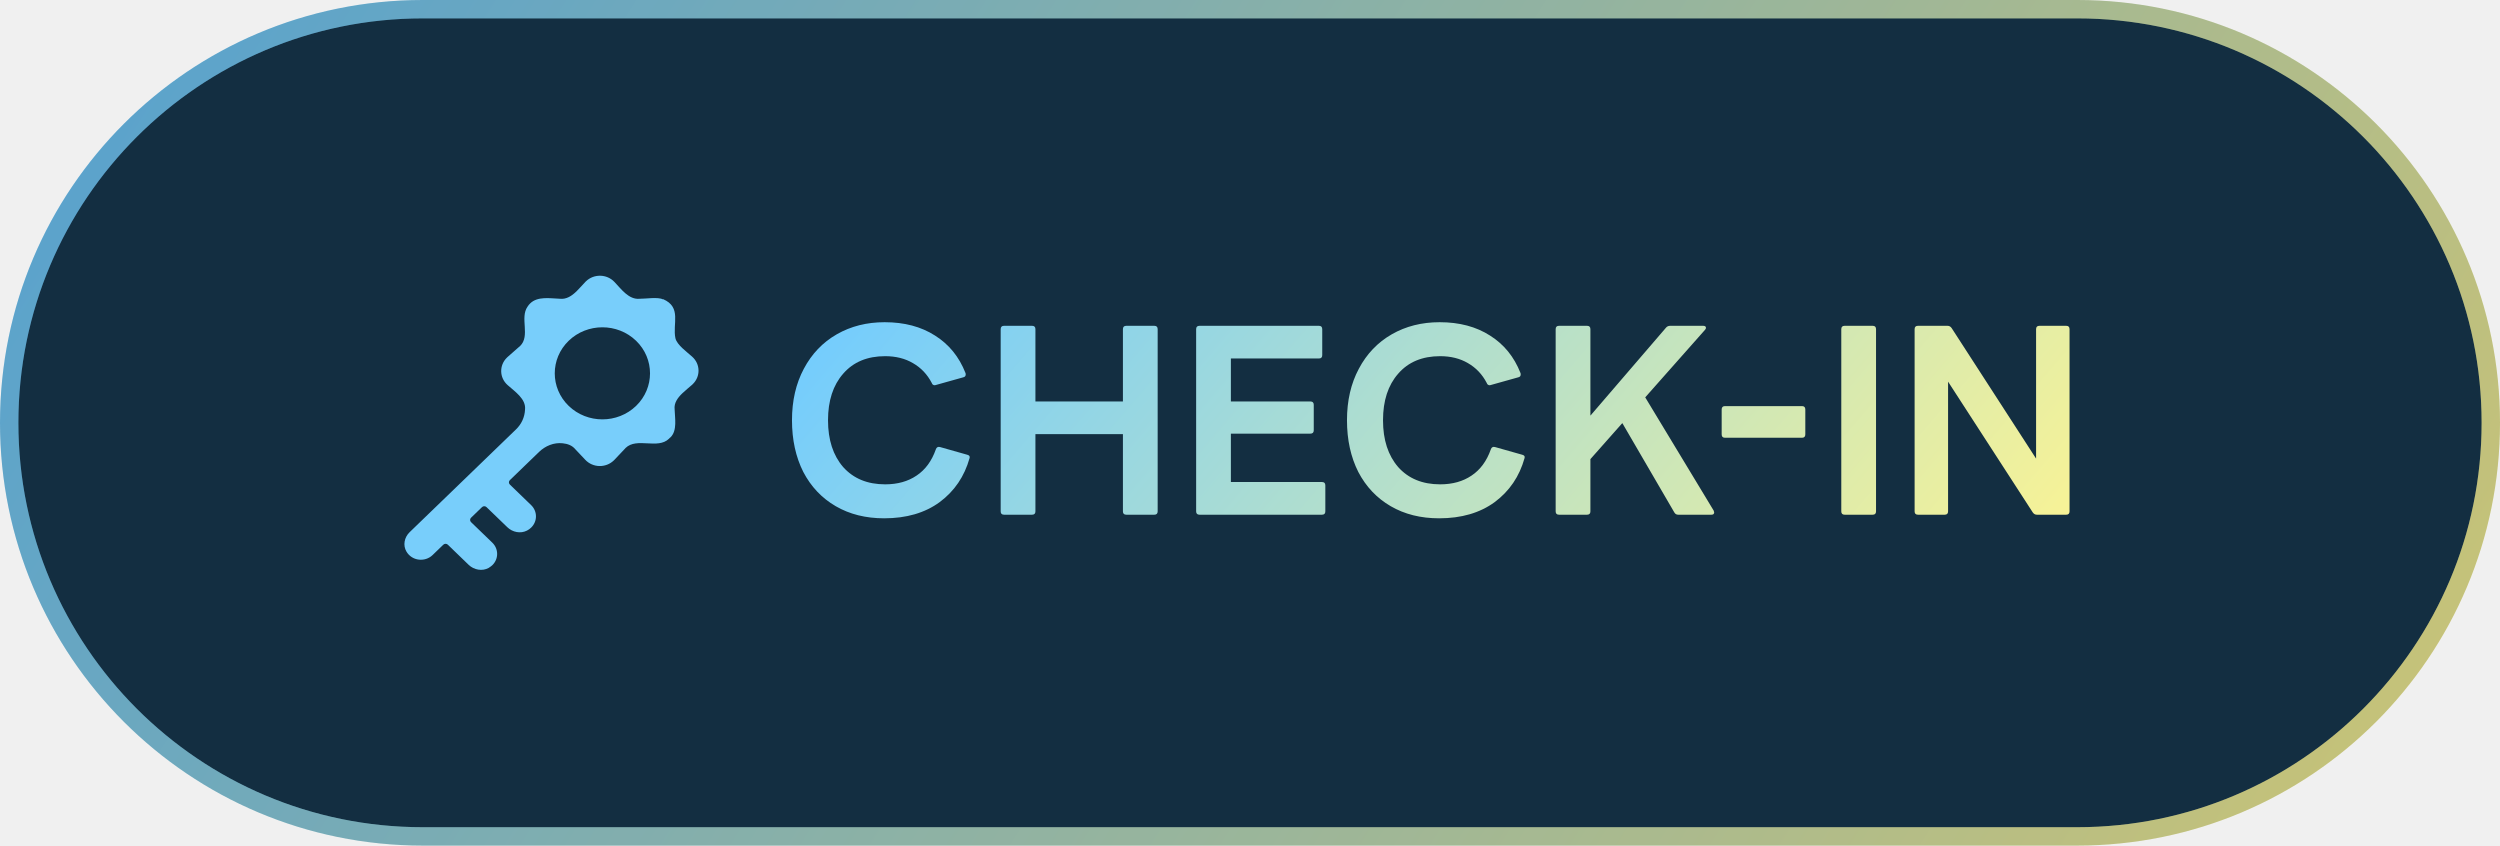
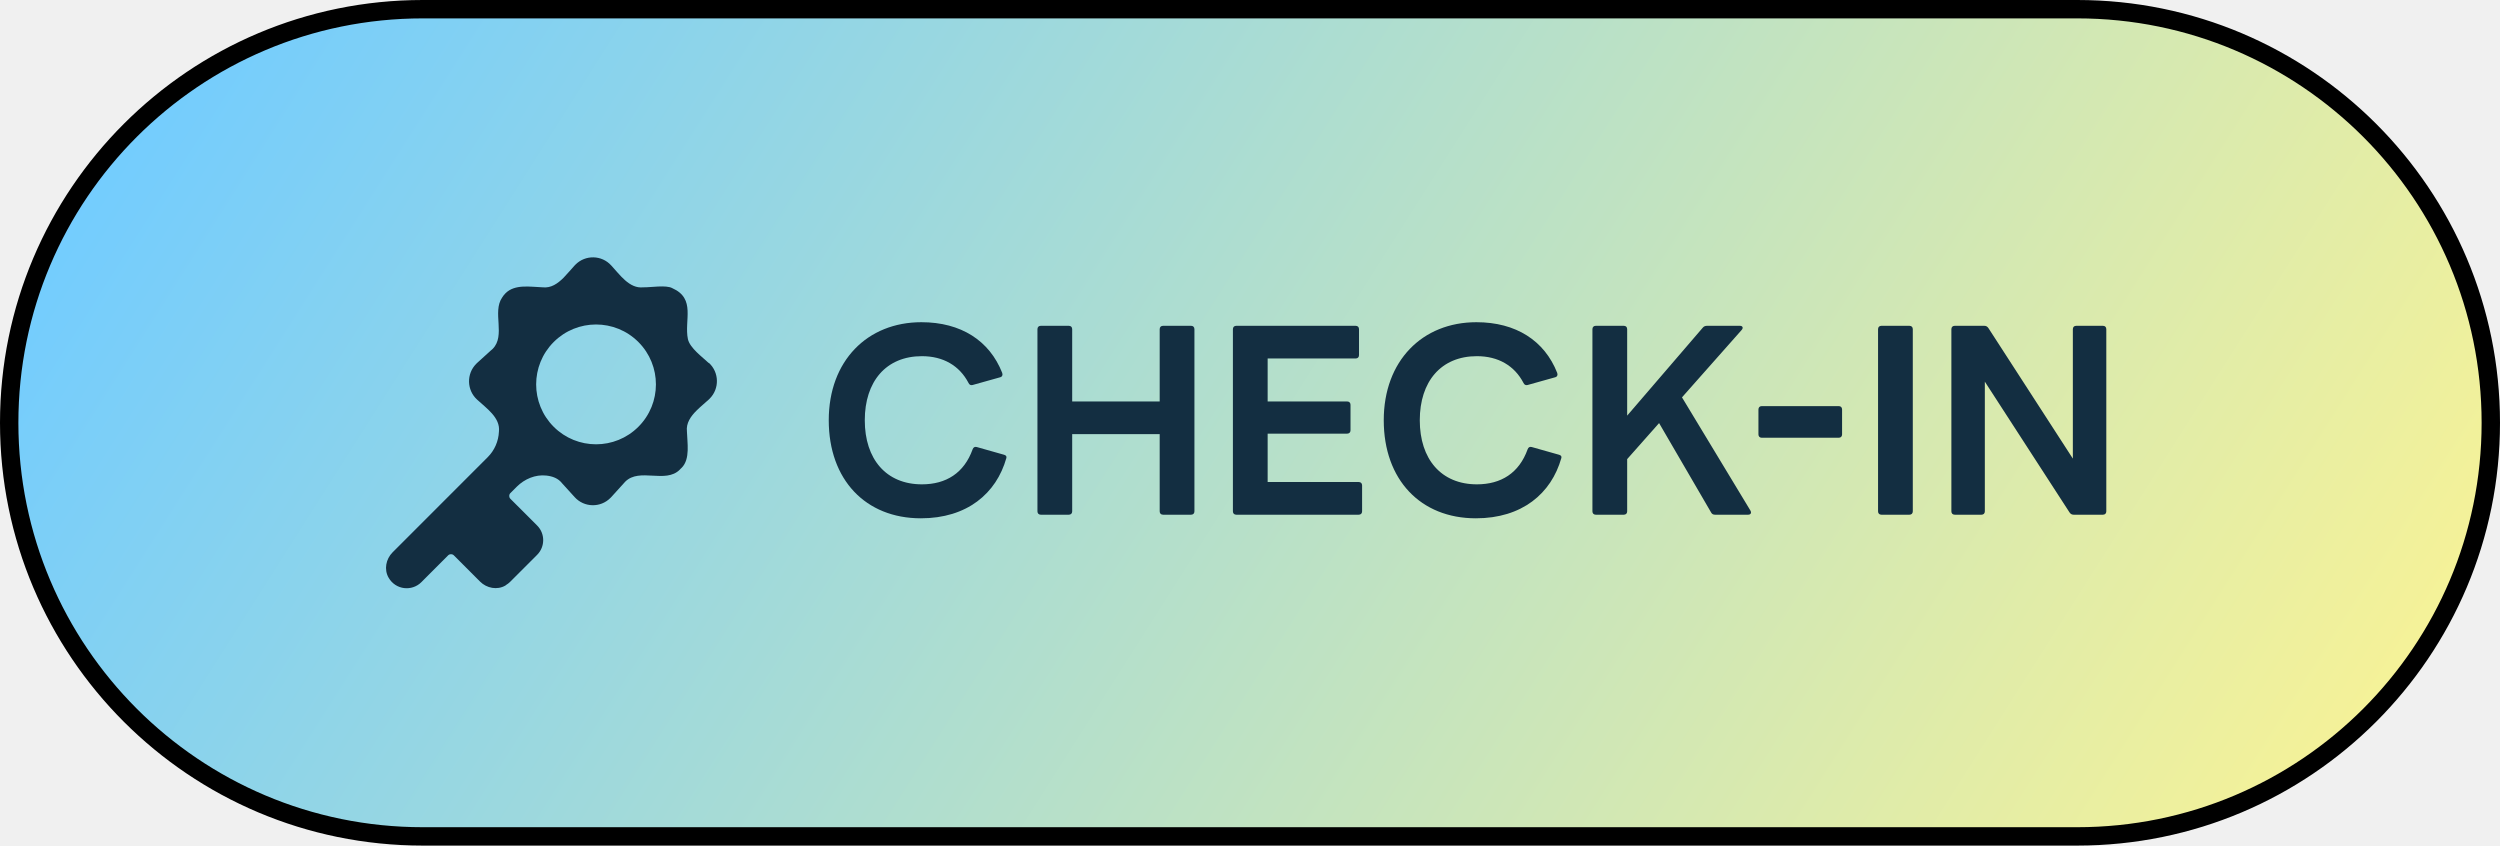
<svg xmlns="http://www.w3.org/2000/svg" width="136" height="46" viewBox="0 0 136 46" fill="none">
-   <rect x="0.5" y="0.5" width="135" height="45" rx="22.5" fill="#132E41" />
-   <rect x="0.5" y="0.5" width="135" height="45" rx="22.5" stroke="url(#paint0_linear_1820_56164)" />
-   <rect x="0.5" y="0.5" width="135" height="45" rx="22.5" stroke="black" stroke-opacity="0.2" />
-   <g clip-path="url(#clip0_1820_56164)">
-     <path d="M36.065 16.287C35.797 16.142 35.107 16.259 34.81 16.252C34.203 16.321 33.785 15.707 33.424 15.337C33.01 14.899 32.306 14.888 31.877 15.303C31.866 15.313 31.852 15.327 31.841 15.337C31.695 15.489 31.537 15.679 31.362 15.848C31.109 16.093 30.816 16.294 30.455 16.252C29.919 16.232 29.251 16.107 28.843 16.504C28.79 16.556 28.743 16.611 28.7 16.68C28.264 17.292 28.865 18.272 28.289 18.828C28.268 18.849 28.243 18.873 28.214 18.89L27.614 19.419C27.6 19.429 27.589 19.443 27.578 19.453C27.15 19.867 27.16 20.548 27.614 20.948C28 21.297 28.629 21.701 28.561 22.288C28.543 22.692 28.368 23.072 28.075 23.355L23.995 27.298L22.594 28.651L22.283 28.952C21.994 29.231 21.908 29.666 22.112 30.008C22.419 30.526 23.123 30.588 23.53 30.198L23.687 30.046L24.116 29.632C24.184 29.566 24.295 29.566 24.363 29.632L25.495 30.727C25.785 31.006 26.238 31.089 26.589 30.892C26.599 30.885 26.61 30.875 26.621 30.868C26.681 30.83 26.735 30.792 26.782 30.747C27.132 30.409 27.132 29.86 26.782 29.521L25.624 28.403C25.556 28.337 25.556 28.23 25.624 28.165L26.221 27.588C26.288 27.522 26.399 27.522 26.467 27.588L27.6 28.682C27.882 28.955 28.318 29.045 28.672 28.862C28.758 28.817 28.829 28.765 28.893 28.703C29.244 28.365 29.244 27.816 28.893 27.477L27.736 26.359C27.668 26.293 27.668 26.186 27.736 26.12L29.326 24.584C29.665 24.256 30.133 24.062 30.608 24.114C30.876 24.142 31.123 24.228 31.294 24.436L31.841 25.015C32.256 25.454 32.959 25.464 33.388 25.05C33.399 25.04 33.413 25.026 33.424 25.015L33.971 24.436C33.992 24.411 34.01 24.391 34.031 24.37C34.65 23.773 35.779 24.463 36.393 23.866C36.404 23.855 36.415 23.845 36.425 23.831C36.443 23.817 36.458 23.804 36.475 23.79C36.854 23.424 36.711 22.73 36.7 22.27C36.658 21.922 36.865 21.639 37.122 21.393C37.297 21.224 37.494 21.072 37.651 20.931C37.665 20.921 37.676 20.907 37.687 20.896C38.115 20.482 38.105 19.802 37.651 19.401C37.376 19.149 36.829 18.769 36.743 18.4C36.575 17.616 37.101 16.712 36.065 16.27V16.287ZM34.603 22.081C33.592 23.058 31.948 23.058 30.937 22.081C29.926 21.104 29.926 19.515 30.937 18.538C31.948 17.561 33.592 17.561 34.603 18.538C35.614 19.515 35.614 21.104 34.603 22.081Z" fill="#78CEFB" />
-   </g>
-   <path d="M48.096 28.196C47.098 28.196 46.221 27.977 45.465 27.538C44.709 27.099 44.12 26.479 43.7 25.676C43.29 24.864 43.084 23.926 43.084 22.862C43.084 21.798 43.299 20.865 43.728 20.062C44.158 19.25 44.755 18.625 45.52 18.186C46.286 17.747 47.154 17.528 48.124 17.528C49.198 17.528 50.112 17.771 50.868 18.256C51.624 18.732 52.175 19.409 52.52 20.286C52.53 20.305 52.535 20.333 52.535 20.37C52.535 20.454 52.492 20.505 52.408 20.524L50.91 20.944L50.855 20.958C50.77 20.958 50.715 20.916 50.687 20.832C50.444 20.365 50.103 20.006 49.664 19.754C49.235 19.502 48.731 19.376 48.153 19.376C47.182 19.376 46.421 19.693 45.87 20.328C45.32 20.953 45.044 21.798 45.044 22.862C45.044 23.926 45.32 24.775 45.87 25.41C46.431 26.035 47.191 26.348 48.153 26.348C48.825 26.348 49.394 26.189 49.861 25.872C50.337 25.555 50.687 25.079 50.91 24.444C50.948 24.332 51.023 24.29 51.135 24.318L52.618 24.738C52.73 24.766 52.773 24.827 52.745 24.92C52.465 25.919 51.923 26.717 51.12 27.314C50.318 27.902 49.31 28.196 48.096 28.196ZM54.619 28C54.498 28 54.437 27.939 54.437 27.818V17.906C54.437 17.785 54.498 17.724 54.619 17.724H56.145C56.266 17.724 56.327 17.785 56.327 17.906V21.84H61.087V17.906C61.087 17.785 61.148 17.724 61.269 17.724H62.795C62.916 17.724 62.977 17.785 62.977 17.906V27.818C62.977 27.939 62.916 28 62.795 28H61.269C61.148 28 61.087 27.939 61.087 27.818V23.618H56.327V27.818C56.327 27.939 56.266 28 56.145 28H54.619ZM65.252 28C65.131 28 65.07 27.939 65.07 27.818V17.906C65.07 17.785 65.131 17.724 65.252 17.724H71.748C71.87 17.724 71.93 17.785 71.93 17.906V19.32C71.93 19.441 71.87 19.502 71.748 19.502H66.96V21.84H71.286C71.408 21.84 71.468 21.901 71.468 22.022V23.408C71.468 23.529 71.408 23.59 71.286 23.59H66.96V26.222H71.916C72.038 26.222 72.098 26.283 72.098 26.404V27.818C72.098 27.939 72.038 28 71.916 28H65.252ZM78.288 28.196C77.289 28.196 76.412 27.977 75.656 27.538C74.9 27.099 74.312 26.479 73.892 25.676C73.481 24.864 73.276 23.926 73.276 22.862C73.276 21.798 73.49 20.865 73.92 20.062C74.349 19.25 74.947 18.625 75.712 18.186C76.477 17.747 77.345 17.528 78.316 17.528C79.389 17.528 80.304 17.771 81.06 18.256C81.816 18.732 82.367 19.409 82.712 20.286C82.721 20.305 82.726 20.333 82.726 20.37C82.726 20.454 82.684 20.505 82.6 20.524L81.102 20.944L81.046 20.958C80.962 20.958 80.906 20.916 80.878 20.832C80.635 20.365 80.294 20.006 79.856 19.754C79.427 19.502 78.922 19.376 78.344 19.376C77.373 19.376 76.612 19.693 76.062 20.328C75.511 20.953 75.236 21.798 75.236 22.862C75.236 23.926 75.511 24.775 76.062 25.41C76.622 26.035 77.382 26.348 78.344 26.348C79.016 26.348 79.585 26.189 80.052 25.872C80.528 25.555 80.878 25.079 81.102 24.444C81.139 24.332 81.214 24.29 81.326 24.318L82.81 24.738C82.922 24.766 82.964 24.827 82.936 24.92C82.656 25.919 82.115 26.717 81.312 27.314C80.509 27.902 79.501 28.196 78.288 28.196ZM84.81 28C84.689 28 84.628 27.939 84.628 27.818V17.906C84.628 17.785 84.689 17.724 84.81 17.724H86.336C86.457 17.724 86.518 17.785 86.518 17.906V22.61L90.634 17.822C90.69 17.757 90.765 17.724 90.858 17.724H92.65C92.753 17.724 92.804 17.761 92.804 17.836C92.804 17.873 92.785 17.911 92.748 17.948L89.5 21.616L93.224 27.776C93.243 27.832 93.252 27.865 93.252 27.874C93.252 27.911 93.238 27.944 93.21 27.972C93.182 27.991 93.145 28 93.098 28H91.292C91.199 28 91.129 27.958 91.082 27.874L88.254 23.016L86.518 24.976V27.818C86.518 27.939 86.457 28 86.336 28H84.81ZM93.841 23.814C93.719 23.814 93.659 23.753 93.659 23.632V22.274C93.659 22.153 93.719 22.092 93.841 22.092H98.027C98.148 22.092 98.209 22.153 98.209 22.274V23.632C98.209 23.753 98.148 23.814 98.027 23.814H93.841ZM100.348 28C100.227 28 100.166 27.939 100.166 27.818V17.906C100.166 17.785 100.227 17.724 100.348 17.724H101.874C101.996 17.724 102.056 17.785 102.056 17.906V27.818C102.056 27.939 101.996 28 101.874 28H100.348ZM104.337 28C104.216 28 104.155 27.939 104.155 27.818V17.906C104.155 17.785 104.216 17.724 104.337 17.724H105.947C106.041 17.724 106.115 17.766 106.171 17.85L110.763 24.948V17.906C110.763 17.785 110.824 17.724 110.945 17.724H112.401C112.523 17.724 112.583 17.785 112.583 17.906V27.818C112.583 27.939 112.523 28 112.401 28H110.805C110.712 28 110.637 27.958 110.581 27.874L105.975 20.762V27.818C105.975 27.939 105.915 28 105.793 28H104.337Z" fill="url(#paint1_linear_1820_56164)" />
+   <rect x="0.5" y="0.5" width="135" height="45" rx="22.5" fill="url(#paint0_linear_2535_45066)" />
+   <rect x="0.5" y="0.5" width="135" height="45" rx="22.5" stroke="black" />
+   <path d="M38.559 19.752C38.213 19.425 37.528 18.932 37.422 18.447C37.21 17.424 37.87 16.25 36.571 15.675C36.237 15.488 35.365 15.643 34.994 15.63C34.232 15.72 33.702 14.917 33.25 14.44C32.732 13.869 31.844 13.853 31.306 14.395C31.29 14.412 31.278 14.424 31.262 14.44C31.078 14.636 30.878 14.884 30.663 15.104C30.341 15.427 29.974 15.683 29.522 15.63C28.845 15.606 28.01 15.443 27.497 15.956C27.431 16.022 27.37 16.099 27.317 16.185C26.767 16.98 27.521 18.256 26.8 18.981C26.771 19.01 26.739 19.038 26.706 19.063L25.952 19.747C25.936 19.764 25.92 19.776 25.907 19.792C25.37 20.33 25.386 21.219 25.952 21.737C26.437 22.193 27.232 22.715 27.142 23.481C27.118 24.007 26.902 24.5 26.531 24.871L23.059 28.344L21.747 29.657L21.356 30.048C20.993 30.411 20.883 30.982 21.14 31.426C21.527 32.099 22.411 32.18 22.921 31.671L23.12 31.471L24.379 30.211C24.465 30.126 24.604 30.126 24.689 30.211L26.115 31.638C26.478 32.001 27.048 32.111 27.492 31.854C27.509 31.846 27.517 31.834 27.533 31.821C27.607 31.773 27.68 31.724 27.737 31.666L29.22 30.183C29.66 29.742 29.66 29.025 29.22 28.589L27.765 27.134C27.68 27.048 27.68 26.909 27.765 26.824L28.108 26.481C28.532 26.058 29.122 25.805 29.717 25.87C30.055 25.907 30.365 26.017 30.577 26.29L31.262 27.044C31.779 27.615 32.667 27.631 33.205 27.089C33.221 27.073 33.234 27.06 33.25 27.044L33.934 26.29C33.959 26.261 33.983 26.233 34.012 26.204C34.79 25.426 36.208 26.326 36.982 25.548C36.995 25.536 37.011 25.519 37.023 25.503C37.043 25.487 37.064 25.466 37.084 25.446C37.561 24.969 37.382 24.064 37.369 23.469C37.316 23.017 37.577 22.646 37.899 22.328C38.119 22.108 38.368 21.912 38.563 21.729C38.58 21.712 38.596 21.7 38.608 21.684C39.146 21.146 39.13 20.257 38.563 19.739L38.559 19.752ZM34.729 23.216C33.458 24.488 31.392 24.488 30.121 23.216C28.849 21.945 28.849 19.878 30.121 18.606C31.392 17.334 33.458 17.334 34.729 18.606C36 19.878 36 21.945 34.729 23.216Z" fill="#132E41" />
+   <path d="M50.096 28.196C47.087 28.196 45.084 26.096 45.084 22.862C45.084 19.628 47.184 17.528 50.124 17.528C52.281 17.528 53.834 18.536 54.52 20.286C54.562 20.398 54.52 20.496 54.408 20.524L52.91 20.944C52.812 20.972 52.728 20.93 52.687 20.832C52.197 19.894 51.315 19.376 50.153 19.376C48.193 19.376 47.044 20.762 47.044 22.862C47.044 24.976 48.206 26.348 50.153 26.348C51.468 26.348 52.449 25.732 52.91 24.444C52.953 24.332 53.023 24.29 53.135 24.318L54.618 24.738C54.73 24.766 54.773 24.836 54.745 24.92C54.199 26.852 52.602 28.196 50.096 28.196ZM58.145 28H56.619C56.507 28 56.437 27.93 56.437 27.818V17.906C56.437 17.794 56.507 17.724 56.619 17.724H58.145C58.257 17.724 58.327 17.794 58.327 17.906V21.84H63.087V17.906C63.087 17.794 63.157 17.724 63.269 17.724H64.795C64.907 17.724 64.977 17.794 64.977 17.906V27.818C64.977 27.93 64.907 28 64.795 28H63.269C63.157 28 63.087 27.93 63.087 27.818V23.618H58.327V27.818C58.327 27.93 58.257 28 58.145 28ZM73.916 28H67.252C67.14 28 67.07 27.93 67.07 27.818V17.906C67.07 17.794 67.14 17.724 67.252 17.724H73.748C73.86 17.724 73.93 17.794 73.93 17.906V19.32C73.93 19.432 73.86 19.502 73.748 19.502H68.96V21.84H73.286C73.398 21.84 73.468 21.91 73.468 22.022V23.408C73.468 23.52 73.398 23.59 73.286 23.59H68.96V26.222H73.916C74.028 26.222 74.098 26.292 74.098 26.404V27.818C74.098 27.93 74.028 28 73.916 28ZM80.288 28.196C77.278 28.196 75.276 26.096 75.276 22.862C75.276 19.628 77.376 17.528 80.316 17.528C82.472 17.528 84.026 18.536 84.712 20.286C84.754 20.398 84.712 20.496 84.6 20.524L83.102 20.944C83.004 20.972 82.92 20.93 82.878 20.832C82.388 19.894 81.506 19.376 80.344 19.376C78.384 19.376 77.236 20.762 77.236 22.862C77.236 24.976 78.398 26.348 80.344 26.348C81.66 26.348 82.64 25.732 83.102 24.444C83.144 24.332 83.214 24.29 83.326 24.318L84.81 24.738C84.922 24.766 84.964 24.836 84.936 24.92C84.39 26.852 82.794 28.196 80.288 28.196ZM88.336 28H86.81C86.698 28 86.628 27.93 86.628 27.818V17.906C86.628 17.794 86.698 17.724 86.81 17.724H88.336C88.448 17.724 88.518 17.794 88.518 17.906V22.61L92.634 17.822C92.69 17.752 92.774 17.724 92.858 17.724H94.65C94.804 17.724 94.846 17.836 94.748 17.948L91.5 21.616L95.224 27.776C95.294 27.902 95.238 28 95.098 28H93.292C93.194 28 93.124 27.958 93.082 27.874L90.254 23.016L88.518 24.976V27.818C88.518 27.93 88.448 28 88.336 28ZM100.027 23.814H95.841C95.729 23.814 95.659 23.744 95.659 23.632V22.274C95.659 22.162 95.729 22.092 95.841 22.092H100.027C100.139 22.092 100.209 22.162 100.209 22.274V23.632C100.209 23.744 100.139 23.814 100.027 23.814ZM103.874 28H102.348C102.236 28 102.166 27.93 102.166 27.818V17.906C102.166 17.794 102.236 17.724 102.348 17.724H103.874C103.986 17.724 104.056 17.794 104.056 17.906V27.818C104.056 27.93 103.986 28 103.874 28ZM107.793 28H106.337C106.225 28 106.155 27.93 106.155 27.818V17.906C106.155 17.794 106.225 17.724 106.337 17.724H107.947C108.045 17.724 108.115 17.766 108.171 17.85L112.763 24.948V17.906C112.763 17.794 112.833 17.724 112.945 17.724H114.401C114.513 17.724 114.583 17.794 114.583 17.906V27.818C114.583 27.93 114.513 28 114.401 28H112.805C112.707 28 112.637 27.958 112.581 27.874L107.975 20.762V27.818C107.975 27.93 107.905 28 107.793 28Z" fill="#132E41" />
  <defs>
-     <linearGradient id="paint0_linear_1820_56164" x1="7.049" y1="4.456" x2="112.898" y2="71.625" gradientUnits="userSpaceOnUse">
+     <linearGradient id="paint0_linear_2535_45066" x1="7.049" y1="4.456" x2="112.898" y2="71.625" gradientUnits="userSpaceOnUse">
      <stop stop-color="#72CCFF" />
      <stop offset="1" stop-color="#F9F395" />
    </linearGradient>
-     <linearGradient id="paint1_linear_1820_56164" x1="45.732" y1="15.744" x2="90.982" y2="54.592" gradientUnits="userSpaceOnUse">
-       <stop stop-color="#72CCFF" />
-       <stop offset="1" stop-color="#F9F395" />
-     </linearGradient>
-     <clipPath id="clip0_1820_56164">
-       <rect width="16" height="16" fill="white" transform="translate(22 15)" />
-     </clipPath>
  </defs>
</svg>
